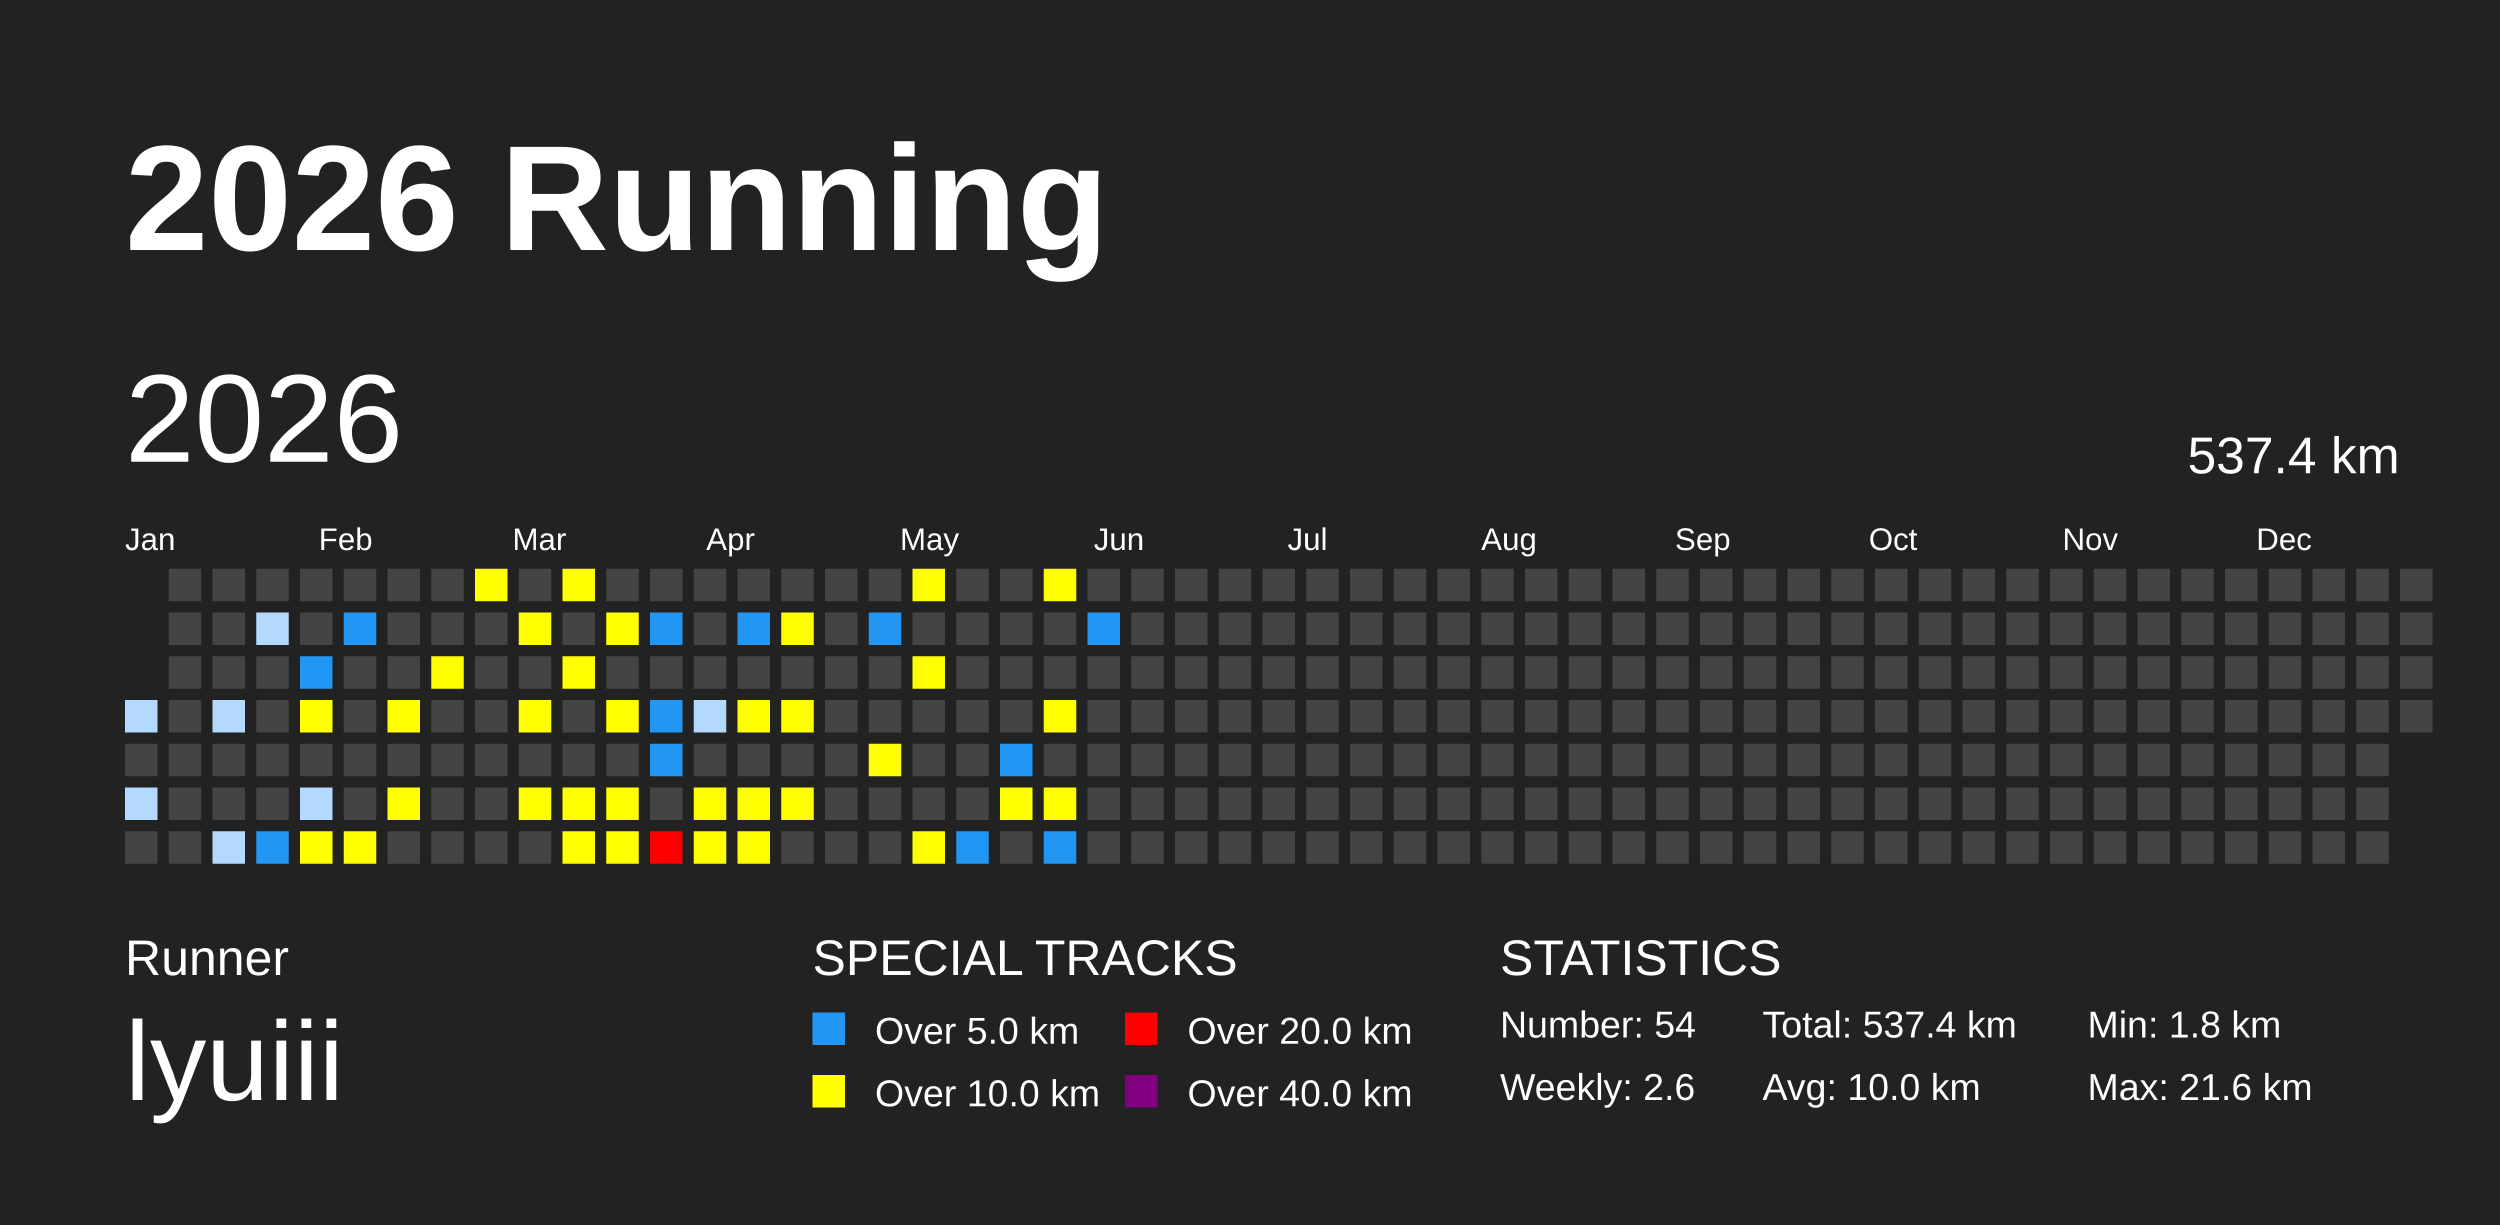
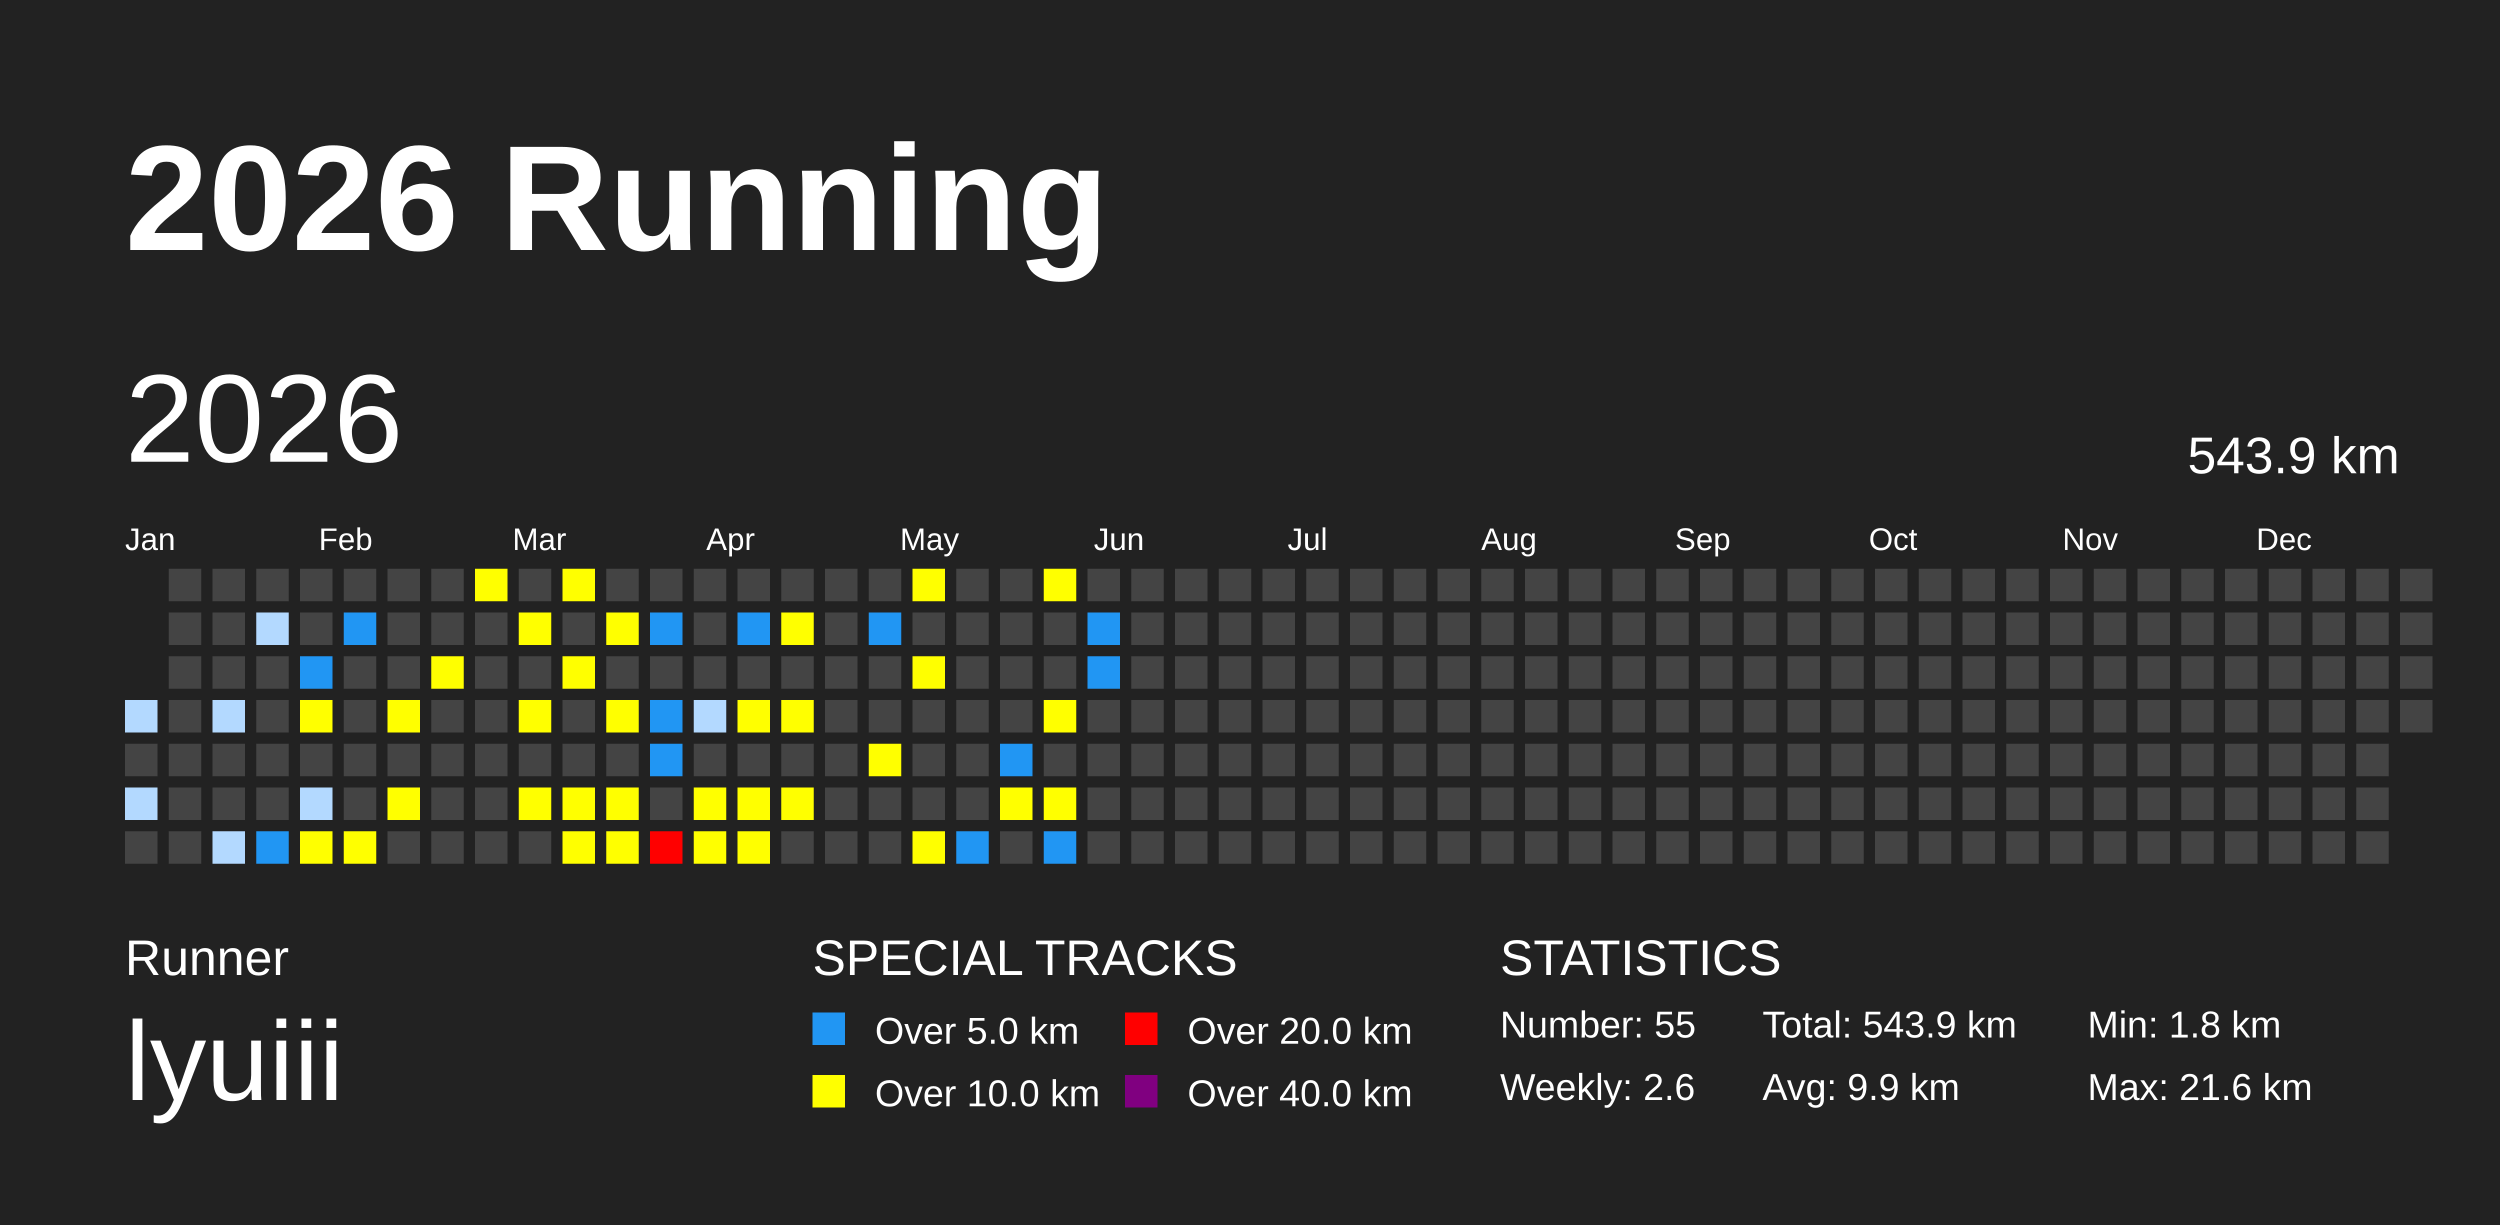
<svg xmlns="http://www.w3.org/2000/svg" baseProfile="full" height="98mm" version="1.1" viewBox="0,0,200,98" width="200mm">
  <defs />
  <rect fill="#222222" height="98" width="200" x="0" y="0" />
  <text fill="#FFFFFF" style="font-size:12px; font-family:Arial; font-weight:bold;" x="10" y="20">2026 Running</text>
  <text fill="#FFFFFF" style="font-size:4px; font-family:Arial" x="10" y="78">Runner</text>
  <text fill="#FFFFFF" style="font-size:9px; font-family:Arial" x="10" y="88">lyuiii</text>
  <text fill="#FFFFFF" style="font-size:4px; font-family:Arial" x="65" y="78">SPECIAL TRACKS</text>
  <rect fill="#2196F3" height="2.6" width="2.6" x="65" y="81" />
  <text fill="#FFFFFF" style="font-size:3px; font-family:Arial" x="70" y="83.5">Over 5.0 km</text>
  <rect fill="yellow" height="2.6" width="2.6" x="65" y="86" />
  <text fill="#FFFFFF" style="font-size:3px; font-family:Arial" x="70" y="88.5">Over 10.0 km</text>
  <rect fill="red" height="2.6" width="2.6" x="90" y="81" />
  <text fill="#FFFFFF" style="font-size:3px; font-family:Arial" x="95" y="83.5">Over 20.0 km</text>
  <rect fill="purple" height="2.6" width="2.6" x="90" y="86" />
  <text fill="#FFFFFF" style="font-size:3px; font-family:Arial" x="95" y="88.5">Over 40.0 km</text>
  <text fill="#FFFFFF" style="font-size:4px; font-family:Arial" x="120" y="78">STATISTICS</text>
-   <text fill="#FFFFFF" style="font-size:3px; font-family:Arial" x="120" y="83">Number: 54</text>
+   <text fill="#FFFFFF" style="font-size:3px; font-family:Arial" x="120" y="83">Number: 55</text>
  <text fill="#FFFFFF" style="font-size:3px; font-family:Arial" x="120" y="88">Weekly: 2.6</text>
-   <text fill="#FFFFFF" style="font-size:3px; font-family:Arial" x="141" y="83">Total: 537.4 km</text>
-   <text fill="#FFFFFF" style="font-size:3px; font-family:Arial" x="141" y="88">Avg: 10.0 km</text>
+   <text fill="#FFFFFF" style="font-size:3px; font-family:Arial" x="141" y="83">Total: 543.9 km</text>
+   <text fill="#FFFFFF" style="font-size:3px; font-family:Arial" x="141" y="88">Avg: 9.9 km</text>
  <text fill="#FFFFFF" style="font-size:3px; font-family:Arial" x="167" y="83">Min: 1.8 km</text>
  <text fill="#FFFFFF" style="font-size:3px; font-family:Arial" x="167" y="88">Max: 21.6 km</text>
  <text dominant-baseline="hanging" fill="#FFFFFF" style="font-size:10.0px; font-family:Arial;" x="10" y="30">2026</text>
-   <text dominant-baseline="hanging" fill="#FFFFFF" style="font-size:4.125px; font-family:Arial;" x="175" y="35">537.4 km</text>
+   <text dominant-baseline="hanging" fill="#FFFFFF" style="font-size:4.125px; font-family:Arial;" x="175" y="35">543.9 km</text>
  <text fill="#FFFFFF" style="font-size:2.5px; font-family:Arial" x="10.0" y="44">Jan</text>
  <text fill="#FFFFFF" style="font-size:2.5px; font-family:Arial" x="25.5" y="44">Feb</text>
  <text fill="#FFFFFF" style="font-size:2.5px; font-family:Arial" x="41.0" y="44">Mar</text>
  <text fill="#FFFFFF" style="font-size:2.5px; font-family:Arial" x="56.5" y="44">Apr</text>
  <text fill="#FFFFFF" style="font-size:2.5px; font-family:Arial" x="72.0" y="44">May</text>
  <text fill="#FFFFFF" style="font-size:2.5px; font-family:Arial" x="87.5" y="44">Jun</text>
  <text fill="#FFFFFF" style="font-size:2.5px; font-family:Arial" x="103.0" y="44">Jul</text>
  <text fill="#FFFFFF" style="font-size:2.5px; font-family:Arial" x="118.5" y="44">Aug</text>
  <text fill="#FFFFFF" style="font-size:2.5px; font-family:Arial" x="134.0" y="44">Sep</text>
  <text fill="#FFFFFF" style="font-size:2.5px; font-family:Arial" x="149.5" y="44">Oct</text>
  <text fill="#FFFFFF" style="font-size:2.5px; font-family:Arial" x="165.0" y="44">Nov</text>
  <text fill="#FFFFFF" style="font-size:2.5px; font-family:Arial" x="180.5" y="44">Dec</text>
  <rect fill="#b3d9ff" height="2.6" width="2.6" x="10.0" y="56.0" />
  <rect fill="#444444" height="2.6" width="2.6" x="10.0" y="59.5" />
  <rect fill="#b3d9ff" height="2.6" width="2.6" x="10.0" y="63.0" />
  <rect fill="#444444" height="2.6" width="2.6" x="10.0" y="66.5" />
  <rect fill="#444444" height="2.6" width="2.6" x="13.5" y="45.5" />
  <rect fill="#444444" height="2.6" width="2.6" x="13.5" y="49.0" />
  <rect fill="#444444" height="2.6" width="2.6" x="13.5" y="52.5" />
  <rect fill="#444444" height="2.6" width="2.6" x="13.5" y="56.0" />
  <rect fill="#444444" height="2.6" width="2.6" x="13.5" y="59.5" />
  <rect fill="#444444" height="2.6" width="2.6" x="13.5" y="63.0" />
  <rect fill="#444444" height="2.6" width="2.6" x="13.5" y="66.5" />
  <rect fill="#444444" height="2.6" width="2.6" x="17.0" y="45.5" />
  <rect fill="#444444" height="2.6" width="2.6" x="17.0" y="49.0" />
  <rect fill="#444444" height="2.6" width="2.6" x="17.0" y="52.5" />
  <rect fill="#b3d9ff" height="2.6" width="2.6" x="17.0" y="56.0" />
  <rect fill="#444444" height="2.6" width="2.6" x="17.0" y="59.5" />
  <rect fill="#444444" height="2.6" width="2.6" x="17.0" y="63.0" />
  <rect fill="#b3d9ff" height="2.6" width="2.6" x="17.0" y="66.5" />
  <rect fill="#444444" height="2.6" width="2.6" x="20.5" y="45.5" />
  <rect fill="#b3d9ff" height="2.6" width="2.6" x="20.5" y="49.0" />
  <rect fill="#444444" height="2.6" width="2.6" x="20.5" y="52.5" />
  <rect fill="#444444" height="2.6" width="2.6" x="20.5" y="56.0" />
  <rect fill="#444444" height="2.6" width="2.6" x="20.5" y="59.5" />
  <rect fill="#444444" height="2.6" width="2.6" x="20.5" y="63.0" />
  <rect fill="#2196F3" height="2.6" width="2.6" x="20.5" y="66.5" />
  <rect fill="#444444" height="2.6" width="2.6" x="24.0" y="45.5" />
  <rect fill="#444444" height="2.6" width="2.6" x="24.0" y="49.0" />
  <rect fill="#2196F3" height="2.6" width="2.6" x="24.0" y="52.5" />
  <rect fill="yellow" height="2.6" width="2.6" x="24.0" y="56.0" />
  <rect fill="#444444" height="2.6" width="2.6" x="24.0" y="59.5" />
  <rect fill="#b3d9ff" height="2.6" width="2.6" x="24.0" y="63.0" />
  <rect fill="yellow" height="2.6" width="2.6" x="24.0" y="66.5" />
  <rect fill="#444444" height="2.6" width="2.6" x="27.5" y="45.5" />
  <rect fill="#2196F3" height="2.6" width="2.6" x="27.5" y="49.0" />
  <rect fill="#444444" height="2.6" width="2.6" x="27.5" y="52.5" />
  <rect fill="#444444" height="2.6" width="2.6" x="27.5" y="56.0" />
  <rect fill="#444444" height="2.6" width="2.6" x="27.5" y="59.5" />
  <rect fill="#444444" height="2.6" width="2.6" x="27.5" y="63.0" />
  <rect fill="yellow" height="2.6" width="2.6" x="27.5" y="66.5" />
  <rect fill="#444444" height="2.6" width="2.6" x="31.0" y="45.5" />
  <rect fill="#444444" height="2.6" width="2.6" x="31.0" y="49.0" />
  <rect fill="#444444" height="2.6" width="2.6" x="31.0" y="52.5" />
  <rect fill="yellow" height="2.6" width="2.6" x="31.0" y="56.0" />
  <rect fill="#444444" height="2.6" width="2.6" x="31.0" y="59.5" />
  <rect fill="yellow" height="2.6" width="2.6" x="31.0" y="63.0" />
  <rect fill="#444444" height="2.6" width="2.6" x="31.0" y="66.5" />
  <rect fill="#444444" height="2.6" width="2.6" x="34.5" y="45.5" />
  <rect fill="#444444" height="2.6" width="2.6" x="34.5" y="49.0" />
  <rect fill="yellow" height="2.6" width="2.6" x="34.5" y="52.5" />
  <rect fill="#444444" height="2.6" width="2.6" x="34.5" y="56.0" />
  <rect fill="#444444" height="2.6" width="2.6" x="34.5" y="59.5" />
  <rect fill="#444444" height="2.6" width="2.6" x="34.5" y="63.0" />
  <rect fill="#444444" height="2.6" width="2.6" x="34.5" y="66.5" />
  <rect fill="yellow" height="2.6" width="2.6" x="38.0" y="45.5" />
  <rect fill="#444444" height="2.6" width="2.6" x="38.0" y="49.0" />
  <rect fill="#444444" height="2.6" width="2.6" x="38.0" y="52.5" />
  <rect fill="#444444" height="2.6" width="2.6" x="38.0" y="56.0" />
  <rect fill="#444444" height="2.6" width="2.6" x="38.0" y="59.5" />
  <rect fill="#444444" height="2.6" width="2.6" x="38.0" y="63.0" />
  <rect fill="#444444" height="2.6" width="2.6" x="38.0" y="66.5" />
  <rect fill="#444444" height="2.6" width="2.6" x="41.5" y="45.5" />
  <rect fill="yellow" height="2.6" width="2.6" x="41.5" y="49.0" />
  <rect fill="#444444" height="2.6" width="2.6" x="41.5" y="52.5" />
  <rect fill="yellow" height="2.6" width="2.6" x="41.5" y="56.0" />
  <rect fill="#444444" height="2.6" width="2.6" x="41.5" y="59.5" />
  <rect fill="yellow" height="2.6" width="2.6" x="41.5" y="63.0" />
  <rect fill="#444444" height="2.6" width="2.6" x="41.5" y="66.5" />
  <rect fill="yellow" height="2.6" width="2.6" x="45.0" y="45.5" />
  <rect fill="#444444" height="2.6" width="2.6" x="45.0" y="49.0" />
  <rect fill="yellow" height="2.6" width="2.6" x="45.0" y="52.5" />
  <rect fill="#444444" height="2.6" width="2.6" x="45.0" y="56.0" />
  <rect fill="#444444" height="2.6" width="2.6" x="45.0" y="59.5" />
  <rect fill="yellow" height="2.6" width="2.6" x="45.0" y="63.0" />
  <rect fill="yellow" height="2.6" width="2.6" x="45.0" y="66.5" />
  <rect fill="#444444" height="2.6" width="2.6" x="48.5" y="45.5" />
  <rect fill="yellow" height="2.6" width="2.6" x="48.5" y="49.0" />
  <rect fill="#444444" height="2.6" width="2.6" x="48.5" y="52.5" />
  <rect fill="yellow" height="2.6" width="2.6" x="48.5" y="56.0" />
  <rect fill="#444444" height="2.6" width="2.6" x="48.5" y="59.5" />
  <rect fill="yellow" height="2.6" width="2.6" x="48.5" y="63.0" />
  <rect fill="yellow" height="2.6" width="2.6" x="48.5" y="66.5" />
  <rect fill="#444444" height="2.6" width="2.6" x="52.0" y="45.5" />
  <rect fill="#2196F3" height="2.6" width="2.6" x="52.0" y="49.0" />
  <rect fill="#444444" height="2.6" width="2.6" x="52.0" y="52.5" />
  <rect fill="#2196F3" height="2.6" width="2.6" x="52.0" y="56.0" />
  <rect fill="#2196F3" height="2.6" width="2.6" x="52.0" y="59.5" />
  <rect fill="#444444" height="2.6" width="2.6" x="52.0" y="63.0" />
  <rect fill="red" height="2.6" width="2.6" x="52.0" y="66.5" />
  <rect fill="#444444" height="2.6" width="2.6" x="55.5" y="45.5" />
  <rect fill="#444444" height="2.6" width="2.6" x="55.5" y="49.0" />
  <rect fill="#444444" height="2.6" width="2.6" x="55.5" y="52.5" />
  <rect fill="#b3d9ff" height="2.6" width="2.6" x="55.5" y="56.0" />
  <rect fill="#444444" height="2.6" width="2.6" x="55.5" y="59.5" />
  <rect fill="yellow" height="2.6" width="2.6" x="55.5" y="63.0" />
  <rect fill="yellow" height="2.6" width="2.6" x="55.5" y="66.5" />
  <rect fill="#444444" height="2.6" width="2.6" x="59.0" y="45.5" />
  <rect fill="#2196F3" height="2.6" width="2.6" x="59.0" y="49.0" />
  <rect fill="#444444" height="2.6" width="2.6" x="59.0" y="52.5" />
  <rect fill="yellow" height="2.6" width="2.6" x="59.0" y="56.0" />
  <rect fill="#444444" height="2.6" width="2.6" x="59.0" y="59.5" />
  <rect fill="yellow" height="2.6" width="2.6" x="59.0" y="63.0" />
  <rect fill="yellow" height="2.6" width="2.6" x="59.0" y="66.5" />
  <rect fill="#444444" height="2.6" width="2.6" x="62.5" y="45.5" />
  <rect fill="yellow" height="2.6" width="2.6" x="62.5" y="49.0" />
  <rect fill="#444444" height="2.6" width="2.6" x="62.5" y="52.5" />
  <rect fill="yellow" height="2.6" width="2.6" x="62.5" y="56.0" />
  <rect fill="#444444" height="2.6" width="2.6" x="62.5" y="59.5" />
  <rect fill="yellow" height="2.6" width="2.6" x="62.5" y="63.0" />
  <rect fill="#444444" height="2.6" width="2.6" x="62.5" y="66.5" />
  <rect fill="#444444" height="2.6" width="2.6" x="66.0" y="45.5" />
  <rect fill="#444444" height="2.6" width="2.6" x="66.0" y="49.0" />
  <rect fill="#444444" height="2.6" width="2.6" x="66.0" y="52.5" />
  <rect fill="#444444" height="2.6" width="2.6" x="66.0" y="56.0" />
  <rect fill="#444444" height="2.6" width="2.6" x="66.0" y="59.5" />
  <rect fill="#444444" height="2.6" width="2.6" x="66.0" y="63.0" />
  <rect fill="#444444" height="2.6" width="2.6" x="66.0" y="66.5" />
  <rect fill="#444444" height="2.6" width="2.6" x="69.5" y="45.5" />
  <rect fill="#2196F3" height="2.6" width="2.6" x="69.5" y="49.0" />
  <rect fill="#444444" height="2.6" width="2.6" x="69.5" y="52.5" />
  <rect fill="#444444" height="2.6" width="2.6" x="69.5" y="56.0" />
  <rect fill="yellow" height="2.6" width="2.6" x="69.5" y="59.5" />
  <rect fill="#444444" height="2.6" width="2.6" x="69.5" y="63.0" />
  <rect fill="#444444" height="2.6" width="2.6" x="69.5" y="66.5" />
  <rect fill="yellow" height="2.6" width="2.6" x="73.0" y="45.5" />
  <rect fill="#444444" height="2.6" width="2.6" x="73.0" y="49.0" />
  <rect fill="yellow" height="2.6" width="2.6" x="73.0" y="52.5" />
  <rect fill="#444444" height="2.6" width="2.6" x="73.0" y="56.0" />
  <rect fill="#444444" height="2.6" width="2.6" x="73.0" y="59.5" />
  <rect fill="#444444" height="2.6" width="2.6" x="73.0" y="63.0" />
  <rect fill="yellow" height="2.6" width="2.6" x="73.0" y="66.5" />
  <rect fill="#444444" height="2.6" width="2.6" x="76.5" y="45.5" />
  <rect fill="#444444" height="2.6" width="2.6" x="76.5" y="49.0" />
  <rect fill="#444444" height="2.6" width="2.6" x="76.5" y="52.5" />
  <rect fill="#444444" height="2.6" width="2.6" x="76.5" y="56.0" />
  <rect fill="#444444" height="2.6" width="2.6" x="76.5" y="59.5" />
  <rect fill="#444444" height="2.6" width="2.6" x="76.5" y="63.0" />
  <rect fill="#2196F3" height="2.6" width="2.6" x="76.5" y="66.5" />
  <rect fill="#444444" height="2.6" width="2.6" x="80.0" y="45.5" />
  <rect fill="#444444" height="2.6" width="2.6" x="80.0" y="49.0" />
  <rect fill="#444444" height="2.6" width="2.6" x="80.0" y="52.5" />
  <rect fill="#444444" height="2.6" width="2.6" x="80.0" y="56.0" />
  <rect fill="#2196F3" height="2.6" width="2.6" x="80.0" y="59.5" />
  <rect fill="yellow" height="2.6" width="2.6" x="80.0" y="63.0" />
  <rect fill="#444444" height="2.6" width="2.6" x="80.0" y="66.5" />
  <rect fill="yellow" height="2.6" width="2.6" x="83.5" y="45.5" />
  <rect fill="#444444" height="2.6" width="2.6" x="83.5" y="49.0" />
  <rect fill="#444444" height="2.6" width="2.6" x="83.5" y="52.5" />
  <rect fill="yellow" height="2.6" width="2.6" x="83.5" y="56.0" />
  <rect fill="#444444" height="2.6" width="2.6" x="83.5" y="59.5" />
  <rect fill="yellow" height="2.6" width="2.6" x="83.5" y="63.0" />
  <rect fill="#2196F3" height="2.6" width="2.6" x="83.5" y="66.5" />
  <rect fill="#444444" height="2.6" width="2.6" x="87.0" y="45.5" />
  <rect fill="#2196F3" height="2.6" width="2.6" x="87.0" y="49.0" />
-   <rect fill="#444444" height="2.6" width="2.6" x="87.0" y="52.5" />
+   <rect fill="#2196F3" height="2.6" width="2.6" x="87.0" y="52.5" />
  <rect fill="#444444" height="2.6" width="2.6" x="87.0" y="56.0" />
  <rect fill="#444444" height="2.6" width="2.6" x="87.0" y="59.5" />
  <rect fill="#444444" height="2.6" width="2.6" x="87.0" y="63.0" />
  <rect fill="#444444" height="2.6" width="2.6" x="87.0" y="66.5" />
  <rect fill="#444444" height="2.6" width="2.6" x="90.5" y="45.5" />
  <rect fill="#444444" height="2.6" width="2.6" x="90.5" y="49.0" />
  <rect fill="#444444" height="2.6" width="2.6" x="90.5" y="52.5" />
  <rect fill="#444444" height="2.6" width="2.6" x="90.5" y="56.0" />
  <rect fill="#444444" height="2.6" width="2.6" x="90.5" y="59.5" />
  <rect fill="#444444" height="2.6" width="2.6" x="90.5" y="63.0" />
  <rect fill="#444444" height="2.6" width="2.6" x="90.5" y="66.5" />
  <rect fill="#444444" height="2.6" width="2.6" x="94.0" y="45.5" />
  <rect fill="#444444" height="2.6" width="2.6" x="94.0" y="49.0" />
  <rect fill="#444444" height="2.6" width="2.6" x="94.0" y="52.5" />
  <rect fill="#444444" height="2.6" width="2.6" x="94.0" y="56.0" />
  <rect fill="#444444" height="2.6" width="2.6" x="94.0" y="59.5" />
  <rect fill="#444444" height="2.6" width="2.6" x="94.0" y="63.0" />
  <rect fill="#444444" height="2.6" width="2.6" x="94.0" y="66.5" />
  <rect fill="#444444" height="2.6" width="2.6" x="97.5" y="45.5" />
  <rect fill="#444444" height="2.6" width="2.6" x="97.5" y="49.0" />
  <rect fill="#444444" height="2.6" width="2.6" x="97.5" y="52.5" />
  <rect fill="#444444" height="2.6" width="2.6" x="97.5" y="56.0" />
  <rect fill="#444444" height="2.6" width="2.6" x="97.5" y="59.5" />
  <rect fill="#444444" height="2.6" width="2.6" x="97.5" y="63.0" />
  <rect fill="#444444" height="2.6" width="2.6" x="97.5" y="66.5" />
  <rect fill="#444444" height="2.6" width="2.6" x="101.0" y="45.5" />
  <rect fill="#444444" height="2.6" width="2.6" x="101.0" y="49.0" />
  <rect fill="#444444" height="2.6" width="2.6" x="101.0" y="52.5" />
  <rect fill="#444444" height="2.6" width="2.6" x="101.0" y="56.0" />
  <rect fill="#444444" height="2.6" width="2.6" x="101.0" y="59.5" />
  <rect fill="#444444" height="2.6" width="2.6" x="101.0" y="63.0" />
  <rect fill="#444444" height="2.6" width="2.6" x="101.0" y="66.5" />
  <rect fill="#444444" height="2.6" width="2.6" x="104.5" y="45.5" />
  <rect fill="#444444" height="2.6" width="2.6" x="104.5" y="49.0" />
  <rect fill="#444444" height="2.6" width="2.6" x="104.5" y="52.5" />
  <rect fill="#444444" height="2.6" width="2.6" x="104.5" y="56.0" />
  <rect fill="#444444" height="2.6" width="2.6" x="104.5" y="59.5" />
  <rect fill="#444444" height="2.6" width="2.6" x="104.5" y="63.0" />
  <rect fill="#444444" height="2.6" width="2.6" x="104.5" y="66.5" />
  <rect fill="#444444" height="2.6" width="2.6" x="108.0" y="45.5" />
  <rect fill="#444444" height="2.6" width="2.6" x="108.0" y="49.0" />
  <rect fill="#444444" height="2.6" width="2.6" x="108.0" y="52.5" />
  <rect fill="#444444" height="2.6" width="2.6" x="108.0" y="56.0" />
  <rect fill="#444444" height="2.6" width="2.6" x="108.0" y="59.5" />
  <rect fill="#444444" height="2.6" width="2.6" x="108.0" y="63.0" />
  <rect fill="#444444" height="2.6" width="2.6" x="108.0" y="66.5" />
  <rect fill="#444444" height="2.6" width="2.6" x="111.5" y="45.5" />
  <rect fill="#444444" height="2.6" width="2.6" x="111.5" y="49.0" />
  <rect fill="#444444" height="2.6" width="2.6" x="111.5" y="52.5" />
  <rect fill="#444444" height="2.6" width="2.6" x="111.5" y="56.0" />
  <rect fill="#444444" height="2.6" width="2.6" x="111.5" y="59.5" />
  <rect fill="#444444" height="2.6" width="2.6" x="111.5" y="63.0" />
  <rect fill="#444444" height="2.6" width="2.6" x="111.5" y="66.5" />
  <rect fill="#444444" height="2.6" width="2.6" x="115.0" y="45.5" />
  <rect fill="#444444" height="2.6" width="2.6" x="115.0" y="49.0" />
  <rect fill="#444444" height="2.6" width="2.6" x="115.0" y="52.5" />
  <rect fill="#444444" height="2.6" width="2.6" x="115.0" y="56.0" />
  <rect fill="#444444" height="2.6" width="2.6" x="115.0" y="59.5" />
  <rect fill="#444444" height="2.6" width="2.6" x="115.0" y="63.0" />
  <rect fill="#444444" height="2.6" width="2.6" x="115.0" y="66.5" />
  <rect fill="#444444" height="2.6" width="2.6" x="118.5" y="45.5" />
  <rect fill="#444444" height="2.6" width="2.6" x="118.5" y="49.0" />
  <rect fill="#444444" height="2.6" width="2.6" x="118.5" y="52.5" />
  <rect fill="#444444" height="2.6" width="2.6" x="118.5" y="56.0" />
  <rect fill="#444444" height="2.6" width="2.6" x="118.5" y="59.5" />
  <rect fill="#444444" height="2.6" width="2.6" x="118.5" y="63.0" />
  <rect fill="#444444" height="2.6" width="2.6" x="118.5" y="66.5" />
  <rect fill="#444444" height="2.6" width="2.6" x="122.0" y="45.5" />
  <rect fill="#444444" height="2.6" width="2.6" x="122.0" y="49.0" />
  <rect fill="#444444" height="2.6" width="2.6" x="122.0" y="52.5" />
  <rect fill="#444444" height="2.6" width="2.6" x="122.0" y="56.0" />
  <rect fill="#444444" height="2.6" width="2.6" x="122.0" y="59.5" />
  <rect fill="#444444" height="2.6" width="2.6" x="122.0" y="63.0" />
  <rect fill="#444444" height="2.6" width="2.6" x="122.0" y="66.5" />
  <rect fill="#444444" height="2.6" width="2.6" x="125.5" y="45.5" />
  <rect fill="#444444" height="2.6" width="2.6" x="125.5" y="49.0" />
  <rect fill="#444444" height="2.6" width="2.6" x="125.5" y="52.5" />
  <rect fill="#444444" height="2.6" width="2.6" x="125.5" y="56.0" />
  <rect fill="#444444" height="2.6" width="2.6" x="125.5" y="59.5" />
  <rect fill="#444444" height="2.6" width="2.6" x="125.5" y="63.0" />
  <rect fill="#444444" height="2.6" width="2.6" x="125.5" y="66.5" />
  <rect fill="#444444" height="2.6" width="2.6" x="129.0" y="45.5" />
  <rect fill="#444444" height="2.6" width="2.6" x="129.0" y="49.0" />
  <rect fill="#444444" height="2.6" width="2.6" x="129.0" y="52.5" />
  <rect fill="#444444" height="2.6" width="2.6" x="129.0" y="56.0" />
  <rect fill="#444444" height="2.6" width="2.6" x="129.0" y="59.5" />
  <rect fill="#444444" height="2.6" width="2.6" x="129.0" y="63.0" />
  <rect fill="#444444" height="2.6" width="2.6" x="129.0" y="66.5" />
  <rect fill="#444444" height="2.6" width="2.6" x="132.5" y="45.5" />
  <rect fill="#444444" height="2.6" width="2.6" x="132.5" y="49.0" />
  <rect fill="#444444" height="2.6" width="2.6" x="132.5" y="52.5" />
  <rect fill="#444444" height="2.6" width="2.6" x="132.5" y="56.0" />
  <rect fill="#444444" height="2.6" width="2.6" x="132.5" y="59.5" />
  <rect fill="#444444" height="2.6" width="2.6" x="132.5" y="63.0" />
  <rect fill="#444444" height="2.6" width="2.6" x="132.5" y="66.5" />
  <rect fill="#444444" height="2.6" width="2.6" x="136.0" y="45.5" />
  <rect fill="#444444" height="2.6" width="2.6" x="136.0" y="49.0" />
  <rect fill="#444444" height="2.6" width="2.6" x="136.0" y="52.5" />
  <rect fill="#444444" height="2.6" width="2.6" x="136.0" y="56.0" />
  <rect fill="#444444" height="2.6" width="2.6" x="136.0" y="59.5" />
  <rect fill="#444444" height="2.6" width="2.6" x="136.0" y="63.0" />
  <rect fill="#444444" height="2.6" width="2.6" x="136.0" y="66.5" />
  <rect fill="#444444" height="2.6" width="2.6" x="139.5" y="45.5" />
  <rect fill="#444444" height="2.6" width="2.6" x="139.5" y="49.0" />
  <rect fill="#444444" height="2.6" width="2.6" x="139.5" y="52.5" />
  <rect fill="#444444" height="2.6" width="2.6" x="139.5" y="56.0" />
  <rect fill="#444444" height="2.6" width="2.6" x="139.5" y="59.5" />
  <rect fill="#444444" height="2.6" width="2.6" x="139.5" y="63.0" />
  <rect fill="#444444" height="2.6" width="2.6" x="139.5" y="66.5" />
  <rect fill="#444444" height="2.6" width="2.6" x="143.0" y="45.5" />
  <rect fill="#444444" height="2.6" width="2.6" x="143.0" y="49.0" />
  <rect fill="#444444" height="2.6" width="2.6" x="143.0" y="52.5" />
  <rect fill="#444444" height="2.6" width="2.6" x="143.0" y="56.0" />
  <rect fill="#444444" height="2.6" width="2.6" x="143.0" y="59.5" />
  <rect fill="#444444" height="2.6" width="2.6" x="143.0" y="63.0" />
  <rect fill="#444444" height="2.6" width="2.6" x="143.0" y="66.5" />
  <rect fill="#444444" height="2.6" width="2.6" x="146.5" y="45.5" />
  <rect fill="#444444" height="2.6" width="2.6" x="146.5" y="49.0" />
  <rect fill="#444444" height="2.6" width="2.6" x="146.5" y="52.5" />
  <rect fill="#444444" height="2.6" width="2.6" x="146.5" y="56.0" />
  <rect fill="#444444" height="2.6" width="2.6" x="146.5" y="59.5" />
  <rect fill="#444444" height="2.6" width="2.6" x="146.5" y="63.0" />
  <rect fill="#444444" height="2.6" width="2.6" x="146.5" y="66.5" />
  <rect fill="#444444" height="2.6" width="2.6" x="150.0" y="45.5" />
  <rect fill="#444444" height="2.6" width="2.6" x="150.0" y="49.0" />
  <rect fill="#444444" height="2.6" width="2.6" x="150.0" y="52.5" />
  <rect fill="#444444" height="2.6" width="2.6" x="150.0" y="56.0" />
  <rect fill="#444444" height="2.6" width="2.6" x="150.0" y="59.5" />
  <rect fill="#444444" height="2.6" width="2.6" x="150.0" y="63.0" />
  <rect fill="#444444" height="2.6" width="2.6" x="150.0" y="66.5" />
  <rect fill="#444444" height="2.6" width="2.6" x="153.5" y="45.5" />
  <rect fill="#444444" height="2.6" width="2.6" x="153.5" y="49.0" />
  <rect fill="#444444" height="2.6" width="2.6" x="153.5" y="52.5" />
  <rect fill="#444444" height="2.6" width="2.6" x="153.5" y="56.0" />
  <rect fill="#444444" height="2.6" width="2.6" x="153.5" y="59.5" />
  <rect fill="#444444" height="2.6" width="2.6" x="153.5" y="63.0" />
  <rect fill="#444444" height="2.6" width="2.6" x="153.5" y="66.5" />
  <rect fill="#444444" height="2.6" width="2.6" x="157.0" y="45.5" />
  <rect fill="#444444" height="2.6" width="2.6" x="157.0" y="49.0" />
  <rect fill="#444444" height="2.6" width="2.6" x="157.0" y="52.5" />
  <rect fill="#444444" height="2.6" width="2.6" x="157.0" y="56.0" />
  <rect fill="#444444" height="2.6" width="2.6" x="157.0" y="59.5" />
  <rect fill="#444444" height="2.6" width="2.6" x="157.0" y="63.0" />
  <rect fill="#444444" height="2.6" width="2.6" x="157.0" y="66.5" />
  <rect fill="#444444" height="2.6" width="2.6" x="160.5" y="45.5" />
  <rect fill="#444444" height="2.6" width="2.6" x="160.5" y="49.0" />
  <rect fill="#444444" height="2.6" width="2.6" x="160.5" y="52.5" />
  <rect fill="#444444" height="2.6" width="2.6" x="160.5" y="56.0" />
  <rect fill="#444444" height="2.6" width="2.6" x="160.5" y="59.5" />
  <rect fill="#444444" height="2.6" width="2.6" x="160.5" y="63.0" />
  <rect fill="#444444" height="2.6" width="2.6" x="160.5" y="66.5" />
  <rect fill="#444444" height="2.6" width="2.6" x="164.0" y="45.5" />
  <rect fill="#444444" height="2.6" width="2.6" x="164.0" y="49.0" />
  <rect fill="#444444" height="2.6" width="2.6" x="164.0" y="52.5" />
  <rect fill="#444444" height="2.6" width="2.6" x="164.0" y="56.0" />
  <rect fill="#444444" height="2.6" width="2.6" x="164.0" y="59.5" />
  <rect fill="#444444" height="2.6" width="2.6" x="164.0" y="63.0" />
  <rect fill="#444444" height="2.6" width="2.6" x="164.0" y="66.5" />
  <rect fill="#444444" height="2.6" width="2.6" x="167.5" y="45.5" />
  <rect fill="#444444" height="2.6" width="2.6" x="167.5" y="49.0" />
  <rect fill="#444444" height="2.6" width="2.6" x="167.5" y="52.5" />
  <rect fill="#444444" height="2.6" width="2.6" x="167.5" y="56.0" />
  <rect fill="#444444" height="2.6" width="2.6" x="167.5" y="59.5" />
  <rect fill="#444444" height="2.6" width="2.6" x="167.5" y="63.0" />
  <rect fill="#444444" height="2.6" width="2.6" x="167.5" y="66.5" />
  <rect fill="#444444" height="2.6" width="2.6" x="171.0" y="45.5" />
  <rect fill="#444444" height="2.6" width="2.6" x="171.0" y="49.0" />
  <rect fill="#444444" height="2.6" width="2.6" x="171.0" y="52.5" />
  <rect fill="#444444" height="2.6" width="2.6" x="171.0" y="56.0" />
  <rect fill="#444444" height="2.6" width="2.6" x="171.0" y="59.5" />
  <rect fill="#444444" height="2.6" width="2.6" x="171.0" y="63.0" />
  <rect fill="#444444" height="2.6" width="2.6" x="171.0" y="66.5" />
  <rect fill="#444444" height="2.6" width="2.6" x="174.5" y="45.5" />
  <rect fill="#444444" height="2.6" width="2.6" x="174.5" y="49.0" />
  <rect fill="#444444" height="2.6" width="2.6" x="174.5" y="52.5" />
  <rect fill="#444444" height="2.6" width="2.6" x="174.5" y="56.0" />
  <rect fill="#444444" height="2.6" width="2.6" x="174.5" y="59.5" />
  <rect fill="#444444" height="2.6" width="2.6" x="174.5" y="63.0" />
  <rect fill="#444444" height="2.6" width="2.6" x="174.5" y="66.5" />
  <rect fill="#444444" height="2.6" width="2.6" x="178.0" y="45.5" />
  <rect fill="#444444" height="2.6" width="2.6" x="178.0" y="49.0" />
  <rect fill="#444444" height="2.6" width="2.6" x="178.0" y="52.5" />
  <rect fill="#444444" height="2.6" width="2.6" x="178.0" y="56.0" />
  <rect fill="#444444" height="2.6" width="2.6" x="178.0" y="59.5" />
  <rect fill="#444444" height="2.6" width="2.6" x="178.0" y="63.0" />
  <rect fill="#444444" height="2.6" width="2.6" x="178.0" y="66.5" />
  <rect fill="#444444" height="2.6" width="2.6" x="181.5" y="45.5" />
  <rect fill="#444444" height="2.6" width="2.6" x="181.5" y="49.0" />
  <rect fill="#444444" height="2.6" width="2.6" x="181.5" y="52.5" />
  <rect fill="#444444" height="2.6" width="2.6" x="181.5" y="56.0" />
  <rect fill="#444444" height="2.6" width="2.6" x="181.5" y="59.5" />
  <rect fill="#444444" height="2.6" width="2.6" x="181.5" y="63.0" />
  <rect fill="#444444" height="2.6" width="2.6" x="181.5" y="66.5" />
  <rect fill="#444444" height="2.6" width="2.6" x="185.0" y="45.5" />
  <rect fill="#444444" height="2.6" width="2.6" x="185.0" y="49.0" />
  <rect fill="#444444" height="2.6" width="2.6" x="185.0" y="52.5" />
  <rect fill="#444444" height="2.6" width="2.6" x="185.0" y="56.0" />
  <rect fill="#444444" height="2.6" width="2.6" x="185.0" y="59.5" />
  <rect fill="#444444" height="2.6" width="2.6" x="185.0" y="63.0" />
  <rect fill="#444444" height="2.6" width="2.6" x="185.0" y="66.5" />
  <rect fill="#444444" height="2.6" width="2.6" x="188.5" y="45.5" />
  <rect fill="#444444" height="2.6" width="2.6" x="188.5" y="49.0" />
  <rect fill="#444444" height="2.6" width="2.6" x="188.5" y="52.5" />
  <rect fill="#444444" height="2.6" width="2.6" x="188.5" y="56.0" />
  <rect fill="#444444" height="2.6" width="2.6" x="188.5" y="59.5" />
  <rect fill="#444444" height="2.6" width="2.6" x="188.5" y="63.0" />
  <rect fill="#444444" height="2.6" width="2.6" x="188.5" y="66.5" />
  <rect fill="#444444" height="2.6" width="2.6" x="192.0" y="45.5" />
  <rect fill="#444444" height="2.6" width="2.6" x="192.0" y="49.0" />
  <rect fill="#444444" height="2.6" width="2.6" x="192.0" y="52.5" />
  <rect fill="#444444" height="2.6" width="2.6" x="192.0" y="56.0" />
</svg>
